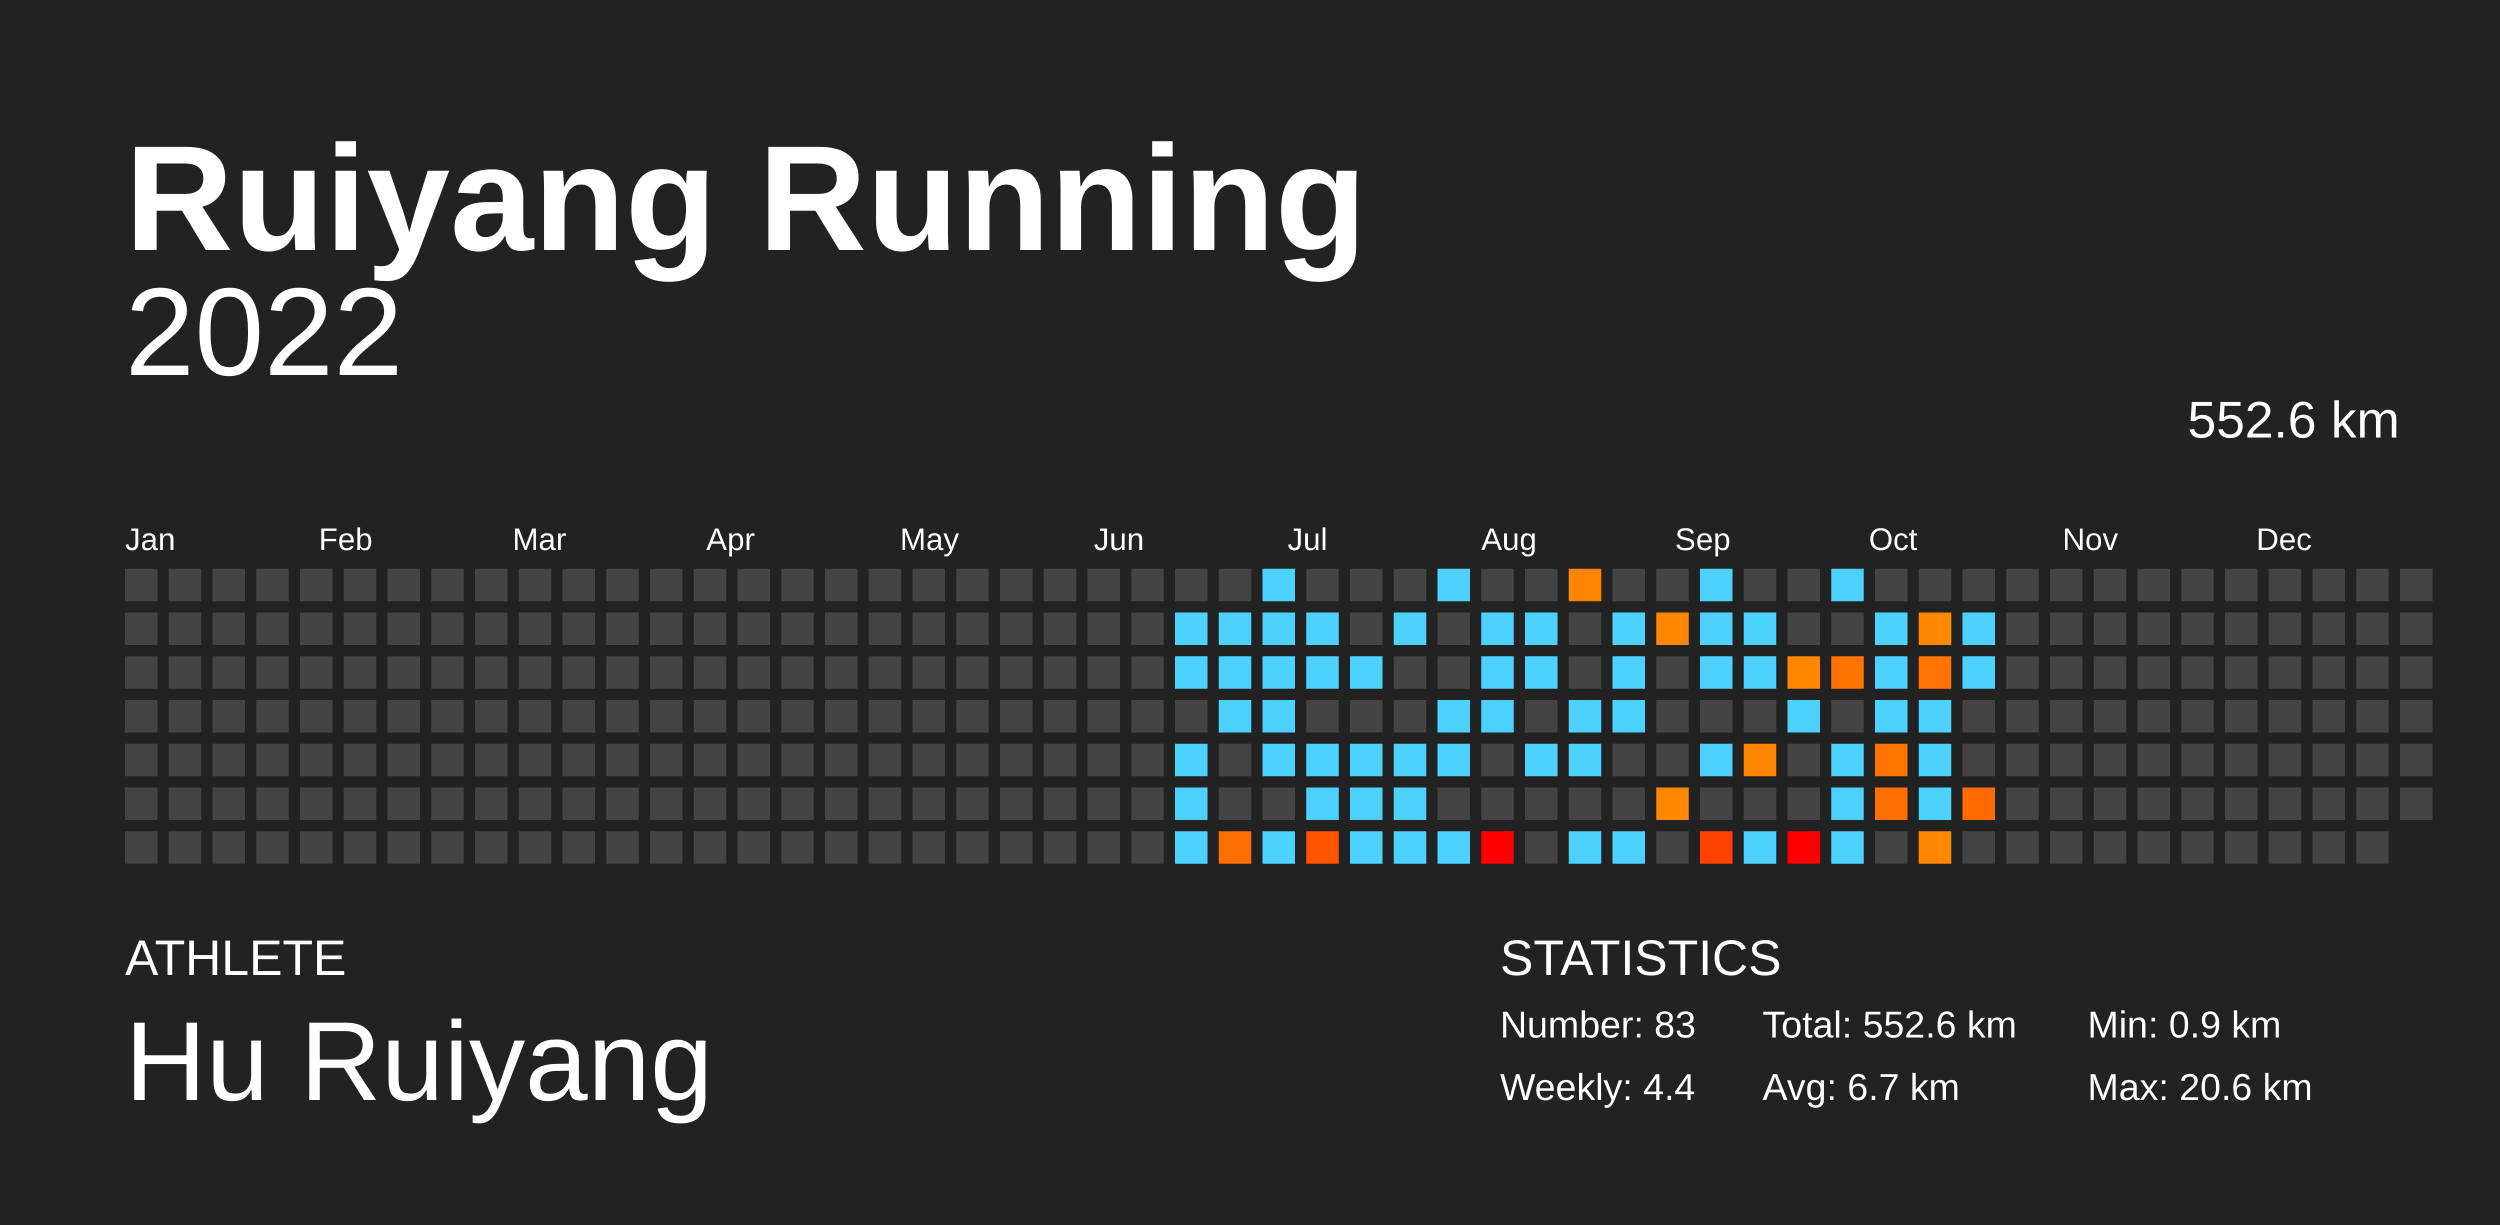
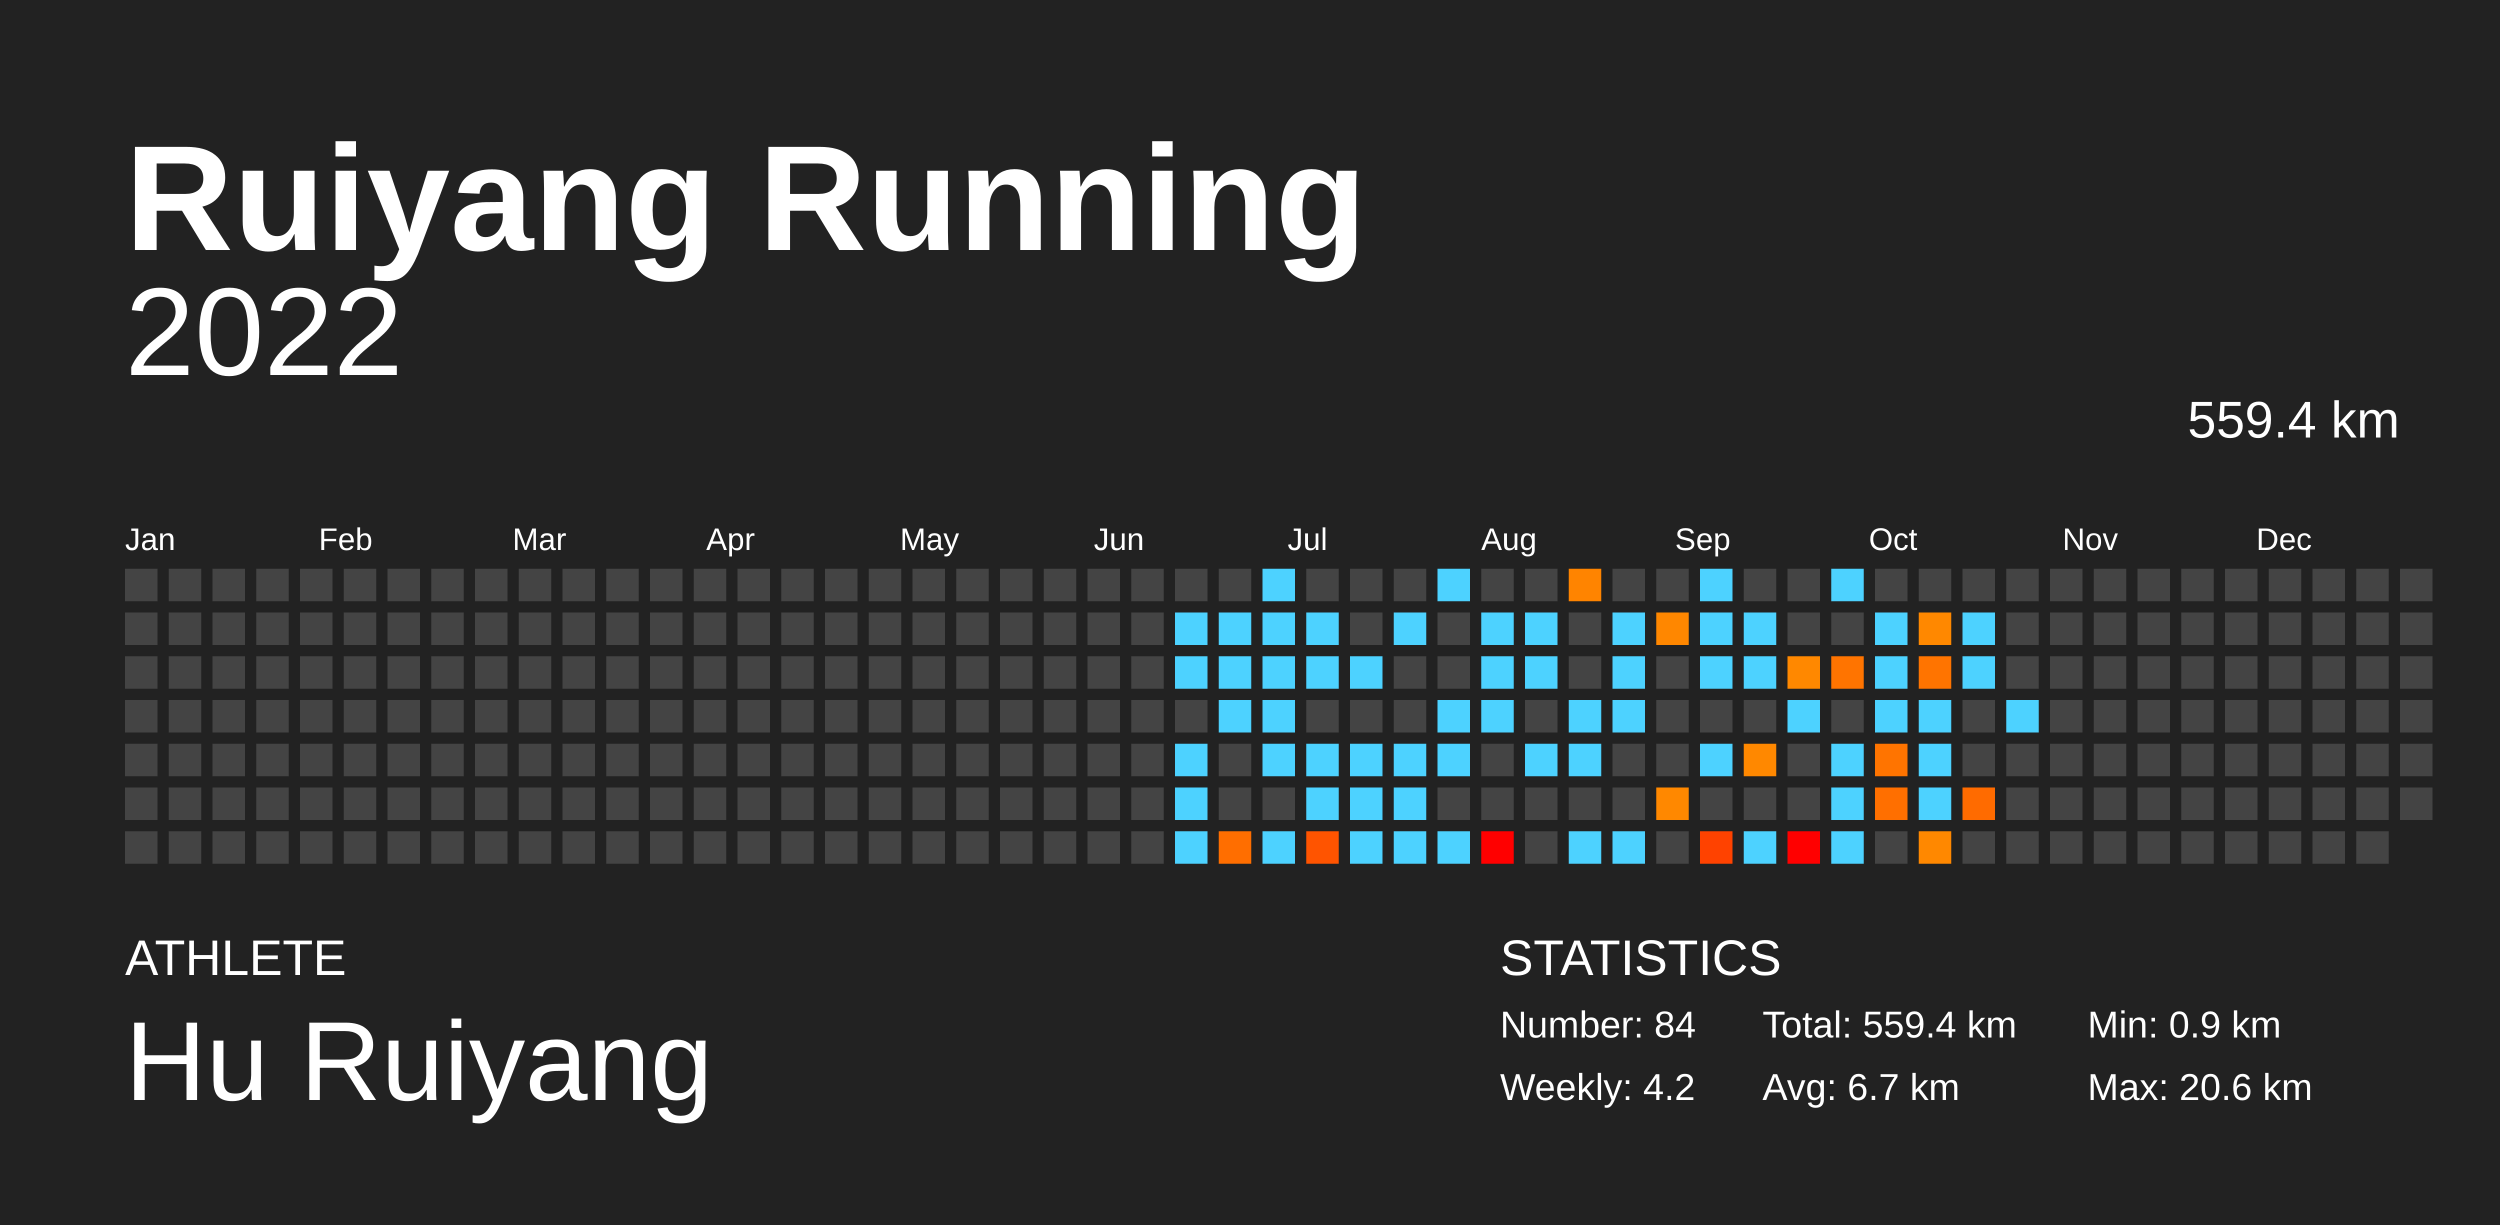
<svg xmlns="http://www.w3.org/2000/svg" baseProfile="full" height="98mm" version="1.1" viewBox="0,0,200,98" width="200mm">
  <defs />
  <rect fill="#222222" height="98" width="200" x="0" y="0" />
  <text fill="#FFFFFF" style="font-size:12px; font-family:Arial; font-weight:bold;" x="10" y="20">Ruiyang Running</text>
  <text fill="#FFFFFF" style="font-size:4px; font-family:Arial" x="10" y="78">ATHLETE</text>
  <text fill="#FFFFFF" style="font-size:9px; font-family:Arial" x="10" y="88">Hu Ruiyang</text>
  <text fill="#FFFFFF" style="font-size:4px; font-family:Arial" x="120" y="78">STATISTICS</text>
-   <text fill="#FFFFFF" style="font-size:3px; font-family:Arial" x="120" y="83">Number: 83</text>
-   <text fill="#FFFFFF" style="font-size:3px; font-family:Arial" x="120" y="88">Weekly: 4.4</text>
-   <text fill="#FFFFFF" style="font-size:3px; font-family:Arial" x="141" y="83">Total: 552.6 km</text>
+   <text fill="#FFFFFF" style="font-size:3px; font-family:Arial" x="120" y="83">Number: 84</text>
+   <text fill="#FFFFFF" style="font-size:3px; font-family:Arial" x="120" y="88">Weekly: 4.2</text>
+   <text fill="#FFFFFF" style="font-size:3px; font-family:Arial" x="141" y="83">Total: 559.4 km</text>
  <text fill="#FFFFFF" style="font-size:3px; font-family:Arial" x="141" y="88">Avg: 6.7 km</text>
  <text fill="#FFFFFF" style="font-size:3px; font-family:Arial" x="167" y="83">Min: 0.9 km</text>
  <text fill="#FFFFFF" style="font-size:3px; font-family:Arial" x="167" y="88">Max: 20.6 km</text>
  <text alignment-baseline="hanging" fill="#FFFFFF" style="font-size:10.0px; font-family:Arial;" x="10" y="30">2022</text>
-   <text alignment-baseline="hanging" fill="#FFFFFF" style="font-size:4.125px; font-family:Arial;" x="175" y="35">552.6 km</text>
+   <text alignment-baseline="hanging" fill="#FFFFFF" style="font-size:4.125px; font-family:Arial;" x="175" y="35">559.4 km</text>
  <text fill="#FFFFFF" style="font-size:2.5px; font-family:Arial" x="10.0" y="44">Jan</text>
  <text fill="#FFFFFF" style="font-size:2.5px; font-family:Arial" x="25.5" y="44">Feb</text>
  <text fill="#FFFFFF" style="font-size:2.5px; font-family:Arial" x="41.0" y="44">Mar</text>
  <text fill="#FFFFFF" style="font-size:2.5px; font-family:Arial" x="56.5" y="44">Apr</text>
  <text fill="#FFFFFF" style="font-size:2.5px; font-family:Arial" x="72.0" y="44">May</text>
  <text fill="#FFFFFF" style="font-size:2.5px; font-family:Arial" x="87.5" y="44">Jun</text>
  <text fill="#FFFFFF" style="font-size:2.5px; font-family:Arial" x="103.0" y="44">Jul</text>
  <text fill="#FFFFFF" style="font-size:2.5px; font-family:Arial" x="118.5" y="44">Aug</text>
  <text fill="#FFFFFF" style="font-size:2.5px; font-family:Arial" x="134.0" y="44">Sep</text>
  <text fill="#FFFFFF" style="font-size:2.5px; font-family:Arial" x="149.5" y="44">Oct</text>
  <text fill="#FFFFFF" style="font-size:2.5px; font-family:Arial" x="165.0" y="44">Nov</text>
  <text fill="#FFFFFF" style="font-size:2.5px; font-family:Arial" x="180.5" y="44">Dec</text>
  <rect fill="#444444" height="2.6" width="2.6" x="10.0" y="45.5" />
  <rect fill="#444444" height="2.6" width="2.6" x="10.0" y="49.0" />
  <rect fill="#444444" height="2.6" width="2.6" x="10.0" y="52.5" />
  <rect fill="#444444" height="2.6" width="2.6" x="10.0" y="56.0" />
  <rect fill="#444444" height="2.6" width="2.6" x="10.0" y="59.5" />
  <rect fill="#444444" height="2.6" width="2.6" x="10.0" y="63.0" />
  <rect fill="#444444" height="2.6" width="2.6" x="10.0" y="66.5" />
  <rect fill="#444444" height="2.6" width="2.6" x="13.5" y="45.5" />
  <rect fill="#444444" height="2.6" width="2.6" x="13.5" y="49.0" />
  <rect fill="#444444" height="2.6" width="2.6" x="13.5" y="52.5" />
  <rect fill="#444444" height="2.6" width="2.6" x="13.5" y="56.0" />
  <rect fill="#444444" height="2.6" width="2.6" x="13.5" y="59.5" />
  <rect fill="#444444" height="2.6" width="2.6" x="13.5" y="63.0" />
  <rect fill="#444444" height="2.6" width="2.6" x="13.5" y="66.5" />
  <rect fill="#444444" height="2.6" width="2.6" x="17.0" y="45.5" />
  <rect fill="#444444" height="2.6" width="2.6" x="17.0" y="49.0" />
  <rect fill="#444444" height="2.6" width="2.6" x="17.0" y="52.5" />
  <rect fill="#444444" height="2.6" width="2.6" x="17.0" y="56.0" />
  <rect fill="#444444" height="2.6" width="2.6" x="17.0" y="59.5" />
  <rect fill="#444444" height="2.6" width="2.6" x="17.0" y="63.0" />
  <rect fill="#444444" height="2.6" width="2.6" x="17.0" y="66.5" />
  <rect fill="#444444" height="2.6" width="2.6" x="20.5" y="45.5" />
  <rect fill="#444444" height="2.6" width="2.6" x="20.5" y="49.0" />
  <rect fill="#444444" height="2.6" width="2.6" x="20.5" y="52.5" />
  <rect fill="#444444" height="2.6" width="2.6" x="20.5" y="56.0" />
  <rect fill="#444444" height="2.6" width="2.6" x="20.5" y="59.5" />
  <rect fill="#444444" height="2.6" width="2.6" x="20.5" y="63.0" />
  <rect fill="#444444" height="2.6" width="2.6" x="20.5" y="66.5" />
  <rect fill="#444444" height="2.6" width="2.6" x="24.0" y="45.5" />
  <rect fill="#444444" height="2.6" width="2.6" x="24.0" y="49.0" />
  <rect fill="#444444" height="2.6" width="2.6" x="24.0" y="52.5" />
  <rect fill="#444444" height="2.6" width="2.6" x="24.0" y="56.0" />
  <rect fill="#444444" height="2.6" width="2.6" x="24.0" y="59.5" />
  <rect fill="#444444" height="2.6" width="2.6" x="24.0" y="63.0" />
  <rect fill="#444444" height="2.6" width="2.6" x="24.0" y="66.5" />
  <rect fill="#444444" height="2.6" width="2.6" x="27.5" y="45.5" />
  <rect fill="#444444" height="2.6" width="2.6" x="27.5" y="49.0" />
  <rect fill="#444444" height="2.6" width="2.6" x="27.5" y="52.5" />
  <rect fill="#444444" height="2.6" width="2.6" x="27.5" y="56.0" />
  <rect fill="#444444" height="2.6" width="2.6" x="27.5" y="59.5" />
  <rect fill="#444444" height="2.6" width="2.6" x="27.5" y="63.0" />
  <rect fill="#444444" height="2.6" width="2.6" x="27.5" y="66.5" />
  <rect fill="#444444" height="2.6" width="2.6" x="31.0" y="45.5" />
  <rect fill="#444444" height="2.6" width="2.6" x="31.0" y="49.0" />
  <rect fill="#444444" height="2.6" width="2.6" x="31.0" y="52.5" />
  <rect fill="#444444" height="2.6" width="2.6" x="31.0" y="56.0" />
  <rect fill="#444444" height="2.6" width="2.6" x="31.0" y="59.5" />
  <rect fill="#444444" height="2.6" width="2.6" x="31.0" y="63.0" />
  <rect fill="#444444" height="2.6" width="2.6" x="31.0" y="66.5" />
  <rect fill="#444444" height="2.6" width="2.6" x="34.5" y="45.5" />
  <rect fill="#444444" height="2.6" width="2.6" x="34.5" y="49.0" />
  <rect fill="#444444" height="2.6" width="2.6" x="34.5" y="52.5" />
  <rect fill="#444444" height="2.6" width="2.6" x="34.5" y="56.0" />
  <rect fill="#444444" height="2.6" width="2.6" x="34.5" y="59.5" />
  <rect fill="#444444" height="2.6" width="2.6" x="34.5" y="63.0" />
  <rect fill="#444444" height="2.6" width="2.6" x="34.5" y="66.5" />
  <rect fill="#444444" height="2.6" width="2.6" x="38.0" y="45.5" />
  <rect fill="#444444" height="2.6" width="2.6" x="38.0" y="49.0" />
  <rect fill="#444444" height="2.6" width="2.6" x="38.0" y="52.5" />
  <rect fill="#444444" height="2.6" width="2.6" x="38.0" y="56.0" />
  <rect fill="#444444" height="2.6" width="2.6" x="38.0" y="59.5" />
  <rect fill="#444444" height="2.6" width="2.6" x="38.0" y="63.0" />
  <rect fill="#444444" height="2.6" width="2.6" x="38.0" y="66.5" />
  <rect fill="#444444" height="2.6" width="2.6" x="41.5" y="45.5" />
  <rect fill="#444444" height="2.6" width="2.6" x="41.5" y="49.0" />
  <rect fill="#444444" height="2.6" width="2.6" x="41.5" y="52.5" />
  <rect fill="#444444" height="2.6" width="2.6" x="41.5" y="56.0" />
  <rect fill="#444444" height="2.6" width="2.6" x="41.5" y="59.5" />
  <rect fill="#444444" height="2.6" width="2.6" x="41.5" y="63.0" />
  <rect fill="#444444" height="2.6" width="2.6" x="41.5" y="66.5" />
  <rect fill="#444444" height="2.6" width="2.6" x="45.0" y="45.5" />
  <rect fill="#444444" height="2.6" width="2.6" x="45.0" y="49.0" />
  <rect fill="#444444" height="2.6" width="2.6" x="45.0" y="52.5" />
  <rect fill="#444444" height="2.6" width="2.6" x="45.0" y="56.0" />
  <rect fill="#444444" height="2.6" width="2.6" x="45.0" y="59.5" />
  <rect fill="#444444" height="2.6" width="2.6" x="45.0" y="63.0" />
  <rect fill="#444444" height="2.6" width="2.6" x="45.0" y="66.5" />
  <rect fill="#444444" height="2.6" width="2.6" x="48.5" y="45.5" />
  <rect fill="#444444" height="2.6" width="2.6" x="48.5" y="49.0" />
  <rect fill="#444444" height="2.6" width="2.6" x="48.5" y="52.5" />
  <rect fill="#444444" height="2.6" width="2.6" x="48.5" y="56.0" />
  <rect fill="#444444" height="2.6" width="2.6" x="48.5" y="59.5" />
  <rect fill="#444444" height="2.6" width="2.6" x="48.5" y="63.0" />
  <rect fill="#444444" height="2.6" width="2.6" x="48.5" y="66.5" />
  <rect fill="#444444" height="2.6" width="2.6" x="52.0" y="45.5" />
  <rect fill="#444444" height="2.6" width="2.6" x="52.0" y="49.0" />
  <rect fill="#444444" height="2.6" width="2.6" x="52.0" y="52.5" />
  <rect fill="#444444" height="2.6" width="2.6" x="52.0" y="56.0" />
  <rect fill="#444444" height="2.6" width="2.6" x="52.0" y="59.5" />
  <rect fill="#444444" height="2.6" width="2.6" x="52.0" y="63.0" />
  <rect fill="#444444" height="2.6" width="2.6" x="52.0" y="66.5" />
  <rect fill="#444444" height="2.6" width="2.6" x="55.5" y="45.5" />
  <rect fill="#444444" height="2.6" width="2.6" x="55.5" y="49.0" />
  <rect fill="#444444" height="2.6" width="2.6" x="55.5" y="52.5" />
  <rect fill="#444444" height="2.6" width="2.6" x="55.5" y="56.0" />
  <rect fill="#444444" height="2.6" width="2.6" x="55.5" y="59.5" />
  <rect fill="#444444" height="2.6" width="2.6" x="55.5" y="63.0" />
  <rect fill="#444444" height="2.6" width="2.6" x="55.5" y="66.5" />
  <rect fill="#444444" height="2.6" width="2.6" x="59.0" y="45.5" />
  <rect fill="#444444" height="2.6" width="2.6" x="59.0" y="49.0" />
  <rect fill="#444444" height="2.6" width="2.6" x="59.0" y="52.5" />
  <rect fill="#444444" height="2.6" width="2.6" x="59.0" y="56.0" />
  <rect fill="#444444" height="2.6" width="2.6" x="59.0" y="59.5" />
  <rect fill="#444444" height="2.6" width="2.6" x="59.0" y="63.0" />
  <rect fill="#444444" height="2.6" width="2.6" x="59.0" y="66.5" />
  <rect fill="#444444" height="2.6" width="2.6" x="62.5" y="45.5" />
  <rect fill="#444444" height="2.6" width="2.6" x="62.5" y="49.0" />
  <rect fill="#444444" height="2.6" width="2.6" x="62.5" y="52.5" />
  <rect fill="#444444" height="2.6" width="2.6" x="62.5" y="56.0" />
  <rect fill="#444444" height="2.6" width="2.6" x="62.5" y="59.5" />
  <rect fill="#444444" height="2.6" width="2.6" x="62.5" y="63.0" />
  <rect fill="#444444" height="2.6" width="2.6" x="62.5" y="66.5" />
  <rect fill="#444444" height="2.6" width="2.6" x="66.0" y="45.5" />
  <rect fill="#444444" height="2.6" width="2.6" x="66.0" y="49.0" />
  <rect fill="#444444" height="2.6" width="2.6" x="66.0" y="52.5" />
  <rect fill="#444444" height="2.6" width="2.6" x="66.0" y="56.0" />
  <rect fill="#444444" height="2.6" width="2.6" x="66.0" y="59.5" />
  <rect fill="#444444" height="2.6" width="2.6" x="66.0" y="63.0" />
  <rect fill="#444444" height="2.6" width="2.6" x="66.0" y="66.5" />
  <rect fill="#444444" height="2.6" width="2.6" x="69.5" y="45.5" />
  <rect fill="#444444" height="2.6" width="2.6" x="69.5" y="49.0" />
  <rect fill="#444444" height="2.6" width="2.6" x="69.5" y="52.5" />
  <rect fill="#444444" height="2.6" width="2.6" x="69.5" y="56.0" />
  <rect fill="#444444" height="2.6" width="2.6" x="69.5" y="59.5" />
  <rect fill="#444444" height="2.6" width="2.6" x="69.5" y="63.0" />
  <rect fill="#444444" height="2.6" width="2.6" x="69.5" y="66.5" />
  <rect fill="#444444" height="2.6" width="2.6" x="73.0" y="45.5" />
  <rect fill="#444444" height="2.6" width="2.6" x="73.0" y="49.0" />
  <rect fill="#444444" height="2.6" width="2.6" x="73.0" y="52.5" />
  <rect fill="#444444" height="2.6" width="2.6" x="73.0" y="56.0" />
  <rect fill="#444444" height="2.6" width="2.6" x="73.0" y="59.5" />
  <rect fill="#444444" height="2.6" width="2.6" x="73.0" y="63.0" />
  <rect fill="#444444" height="2.6" width="2.6" x="73.0" y="66.5" />
  <rect fill="#444444" height="2.6" width="2.6" x="76.5" y="45.5" />
  <rect fill="#444444" height="2.6" width="2.6" x="76.5" y="49.0" />
  <rect fill="#444444" height="2.6" width="2.6" x="76.5" y="52.5" />
  <rect fill="#444444" height="2.6" width="2.6" x="76.5" y="56.0" />
  <rect fill="#444444" height="2.6" width="2.6" x="76.5" y="59.5" />
  <rect fill="#444444" height="2.6" width="2.6" x="76.5" y="63.0" />
  <rect fill="#444444" height="2.6" width="2.6" x="76.5" y="66.5" />
  <rect fill="#444444" height="2.6" width="2.6" x="80.0" y="45.5" />
  <rect fill="#444444" height="2.6" width="2.6" x="80.0" y="49.0" />
  <rect fill="#444444" height="2.6" width="2.6" x="80.0" y="52.5" />
  <rect fill="#444444" height="2.6" width="2.6" x="80.0" y="56.0" />
  <rect fill="#444444" height="2.6" width="2.6" x="80.0" y="59.5" />
  <rect fill="#444444" height="2.6" width="2.6" x="80.0" y="63.0" />
  <rect fill="#444444" height="2.6" width="2.6" x="80.0" y="66.5" />
  <rect fill="#444444" height="2.6" width="2.6" x="83.5" y="45.5" />
  <rect fill="#444444" height="2.6" width="2.6" x="83.5" y="49.0" />
  <rect fill="#444444" height="2.6" width="2.6" x="83.5" y="52.5" />
  <rect fill="#444444" height="2.6" width="2.6" x="83.5" y="56.0" />
  <rect fill="#444444" height="2.6" width="2.6" x="83.5" y="59.5" />
  <rect fill="#444444" height="2.6" width="2.6" x="83.5" y="63.0" />
  <rect fill="#444444" height="2.6" width="2.6" x="83.5" y="66.5" />
  <rect fill="#444444" height="2.6" width="2.6" x="87.0" y="45.5" />
  <rect fill="#444444" height="2.6" width="2.6" x="87.0" y="49.0" />
  <rect fill="#444444" height="2.6" width="2.6" x="87.0" y="52.5" />
  <rect fill="#444444" height="2.6" width="2.6" x="87.0" y="56.0" />
  <rect fill="#444444" height="2.6" width="2.6" x="87.0" y="59.5" />
  <rect fill="#444444" height="2.6" width="2.6" x="87.0" y="63.0" />
  <rect fill="#444444" height="2.6" width="2.6" x="87.0" y="66.5" />
  <rect fill="#444444" height="2.6" width="2.6" x="90.5" y="45.5" />
  <rect fill="#444444" height="2.6" width="2.6" x="90.5" y="49.0" />
  <rect fill="#444444" height="2.6" width="2.6" x="90.5" y="52.5" />
  <rect fill="#444444" height="2.6" width="2.6" x="90.5" y="56.0" />
  <rect fill="#444444" height="2.6" width="2.6" x="90.5" y="59.5" />
  <rect fill="#444444" height="2.6" width="2.6" x="90.5" y="63.0" />
  <rect fill="#444444" height="2.6" width="2.6" x="90.5" y="66.5" />
  <rect fill="#444444" height="2.6" width="2.6" x="94.0" y="45.5" />
  <rect fill="#4dd2ff" height="2.6" width="2.6" x="94.0" y="49.0" />
  <rect fill="#4dd2ff" height="2.6" width="2.6" x="94.0" y="52.5" />
  <rect fill="#444444" height="2.6" width="2.6" x="94.0" y="56.0" />
  <rect fill="#4dd2ff" height="2.6" width="2.6" x="94.0" y="59.5" />
  <rect fill="#4dd2ff" height="2.6" width="2.6" x="94.0" y="63.0" />
  <rect fill="#4dd2ff" height="2.6" width="2.6" x="94.0" y="66.5" />
  <rect fill="#444444" height="2.6" width="2.6" x="97.5" y="45.5" />
  <rect fill="#4dd2ff" height="2.6" width="2.6" x="97.5" y="49.0" />
  <rect fill="#4dd2ff" height="2.6" width="2.6" x="97.5" y="52.5" />
  <rect fill="#4dd2ff" height="2.6" width="2.6" x="97.5" y="56.0" />
  <rect fill="#444444" height="2.6" width="2.6" x="97.5" y="59.5" />
  <rect fill="#444444" height="2.6" width="2.6" x="97.5" y="63.0" />
  <rect fill="#ff6e00" height="2.6" width="2.6" x="97.5" y="66.5" />
  <rect fill="#4dd2ff" height="2.6" width="2.6" x="101.0" y="45.5" />
  <rect fill="#4dd2ff" height="2.6" width="2.6" x="101.0" y="49.0" />
  <rect fill="#4dd2ff" height="2.6" width="2.6" x="101.0" y="52.5" />
  <rect fill="#4dd2ff" height="2.6" width="2.6" x="101.0" y="56.0" />
  <rect fill="#4dd2ff" height="2.6" width="2.6" x="101.0" y="59.5" />
  <rect fill="#444444" height="2.6" width="2.6" x="101.0" y="63.0" />
  <rect fill="#4dd2ff" height="2.6" width="2.6" x="101.0" y="66.5" />
  <rect fill="#444444" height="2.6" width="2.6" x="104.5" y="45.5" />
  <rect fill="#4dd2ff" height="2.6" width="2.6" x="104.5" y="49.0" />
  <rect fill="#4dd2ff" height="2.6" width="2.6" x="104.5" y="52.5" />
  <rect fill="#444444" height="2.6" width="2.6" x="104.5" y="56.0" />
  <rect fill="#4dd2ff" height="2.6" width="2.6" x="104.5" y="59.5" />
  <rect fill="#4dd2ff" height="2.6" width="2.6" x="104.5" y="63.0" />
  <rect fill="#ff5400" height="2.6" width="2.6" x="104.5" y="66.5" />
  <rect fill="#444444" height="2.6" width="2.6" x="108.0" y="45.5" />
  <rect fill="#444444" height="2.6" width="2.6" x="108.0" y="49.0" />
  <rect fill="#4dd2ff" height="2.6" width="2.6" x="108.0" y="52.5" />
  <rect fill="#444444" height="2.6" width="2.6" x="108.0" y="56.0" />
  <rect fill="#4dd2ff" height="2.6" width="2.6" x="108.0" y="59.5" />
  <rect fill="#4dd2ff" height="2.6" width="2.6" x="108.0" y="63.0" />
  <rect fill="#4dd2ff" height="2.6" width="2.6" x="108.0" y="66.5" />
  <rect fill="#444444" height="2.6" width="2.6" x="111.5" y="45.5" />
  <rect fill="#4dd2ff" height="2.6" width="2.6" x="111.5" y="49.0" />
  <rect fill="#444444" height="2.6" width="2.6" x="111.5" y="52.5" />
  <rect fill="#444444" height="2.6" width="2.6" x="111.5" y="56.0" />
  <rect fill="#4dd2ff" height="2.6" width="2.6" x="111.5" y="59.5" />
  <rect fill="#4dd2ff" height="2.6" width="2.6" x="111.5" y="63.0" />
  <rect fill="#4dd2ff" height="2.6" width="2.6" x="111.5" y="66.5" />
  <rect fill="#4dd2ff" height="2.6" width="2.6" x="115.0" y="45.5" />
  <rect fill="#444444" height="2.6" width="2.6" x="115.0" y="49.0" />
  <rect fill="#444444" height="2.6" width="2.6" x="115.0" y="52.5" />
  <rect fill="#4dd2ff" height="2.6" width="2.6" x="115.0" y="56.0" />
  <rect fill="#4dd2ff" height="2.6" width="2.6" x="115.0" y="59.5" />
  <rect fill="#444444" height="2.6" width="2.6" x="115.0" y="63.0" />
  <rect fill="#4dd2ff" height="2.6" width="2.6" x="115.0" y="66.5" />
  <rect fill="#444444" height="2.6" width="2.6" x="118.5" y="45.5" />
  <rect fill="#4dd2ff" height="2.6" width="2.6" x="118.5" y="49.0" />
  <rect fill="#4dd2ff" height="2.6" width="2.6" x="118.5" y="52.5" />
  <rect fill="#4dd2ff" height="2.6" width="2.6" x="118.5" y="56.0" />
  <rect fill="#444444" height="2.6" width="2.6" x="118.5" y="59.5" />
  <rect fill="#444444" height="2.6" width="2.6" x="118.5" y="63.0" />
  <rect fill="red" height="2.6" width="2.6" x="118.5" y="66.5" />
  <rect fill="#444444" height="2.6" width="2.6" x="122.0" y="45.5" />
  <rect fill="#4dd2ff" height="2.6" width="2.6" x="122.0" y="49.0" />
  <rect fill="#4dd2ff" height="2.6" width="2.6" x="122.0" y="52.5" />
  <rect fill="#444444" height="2.6" width="2.6" x="122.0" y="56.0" />
  <rect fill="#4dd2ff" height="2.6" width="2.6" x="122.0" y="59.5" />
  <rect fill="#444444" height="2.6" width="2.6" x="122.0" y="63.0" />
  <rect fill="#444444" height="2.6" width="2.6" x="122.0" y="66.5" />
  <rect fill="#ff8400" height="2.6" width="2.6" x="125.5" y="45.5" />
  <rect fill="#444444" height="2.6" width="2.6" x="125.5" y="49.0" />
  <rect fill="#444444" height="2.6" width="2.6" x="125.5" y="52.5" />
  <rect fill="#4dd2ff" height="2.6" width="2.6" x="125.5" y="56.0" />
  <rect fill="#4dd2ff" height="2.6" width="2.6" x="125.5" y="59.5" />
  <rect fill="#444444" height="2.6" width="2.6" x="125.5" y="63.0" />
  <rect fill="#4dd2ff" height="2.6" width="2.6" x="125.5" y="66.5" />
  <rect fill="#444444" height="2.6" width="2.6" x="129.0" y="45.5" />
  <rect fill="#4dd2ff" height="2.6" width="2.6" x="129.0" y="49.0" />
  <rect fill="#4dd2ff" height="2.6" width="2.6" x="129.0" y="52.5" />
  <rect fill="#4dd2ff" height="2.6" width="2.6" x="129.0" y="56.0" />
  <rect fill="#444444" height="2.6" width="2.6" x="129.0" y="59.5" />
  <rect fill="#444444" height="2.6" width="2.6" x="129.0" y="63.0" />
  <rect fill="#4dd2ff" height="2.6" width="2.6" x="129.0" y="66.5" />
  <rect fill="#444444" height="2.6" width="2.6" x="132.5" y="45.5" />
  <rect fill="#ff8700" height="2.6" width="2.6" x="132.5" y="49.0" />
  <rect fill="#444444" height="2.6" width="2.6" x="132.5" y="52.5" />
  <rect fill="#444444" height="2.6" width="2.6" x="132.5" y="56.0" />
  <rect fill="#444444" height="2.6" width="2.6" x="132.5" y="59.5" />
  <rect fill="#ff8800" height="2.6" width="2.6" x="132.5" y="63.0" />
  <rect fill="#444444" height="2.6" width="2.6" x="132.5" y="66.5" />
  <rect fill="#4dd2ff" height="2.6" width="2.6" x="136.0" y="45.5" />
  <rect fill="#4dd2ff" height="2.6" width="2.6" x="136.0" y="49.0" />
  <rect fill="#4dd2ff" height="2.6" width="2.6" x="136.0" y="52.5" />
  <rect fill="#444444" height="2.6" width="2.6" x="136.0" y="56.0" />
  <rect fill="#4dd2ff" height="2.6" width="2.6" x="136.0" y="59.5" />
  <rect fill="#444444" height="2.6" width="2.6" x="136.0" y="63.0" />
  <rect fill="#ff4200" height="2.6" width="2.6" x="136.0" y="66.5" />
  <rect fill="#444444" height="2.6" width="2.6" x="139.5" y="45.5" />
  <rect fill="#4dd2ff" height="2.6" width="2.6" x="139.5" y="49.0" />
  <rect fill="#4dd2ff" height="2.6" width="2.6" x="139.5" y="52.5" />
  <rect fill="#444444" height="2.6" width="2.6" x="139.5" y="56.0" />
  <rect fill="#ff8800" height="2.6" width="2.6" x="139.5" y="59.5" />
  <rect fill="#444444" height="2.6" width="2.6" x="139.5" y="63.0" />
  <rect fill="#4dd2ff" height="2.6" width="2.6" x="139.5" y="66.5" />
  <rect fill="#444444" height="2.6" width="2.6" x="143.0" y="45.5" />
  <rect fill="#444444" height="2.6" width="2.6" x="143.0" y="49.0" />
  <rect fill="#ff8800" height="2.6" width="2.6" x="143.0" y="52.5" />
  <rect fill="#4dd2ff" height="2.6" width="2.6" x="143.0" y="56.0" />
  <rect fill="#444444" height="2.6" width="2.6" x="143.0" y="59.5" />
  <rect fill="#444444" height="2.6" width="2.6" x="143.0" y="63.0" />
  <rect fill="red" height="2.6" width="2.6" x="143.0" y="66.5" />
  <rect fill="#4dd2ff" height="2.6" width="2.6" x="146.5" y="45.5" />
  <rect fill="#444444" height="2.6" width="2.6" x="146.5" y="49.0" />
  <rect fill="#ff7400" height="2.6" width="2.6" x="146.5" y="52.5" />
  <rect fill="#444444" height="2.6" width="2.6" x="146.5" y="56.0" />
  <rect fill="#4dd2ff" height="2.6" width="2.6" x="146.5" y="59.5" />
  <rect fill="#4dd2ff" height="2.6" width="2.6" x="146.5" y="63.0" />
  <rect fill="#4dd2ff" height="2.6" width="2.6" x="146.5" y="66.5" />
  <rect fill="#444444" height="2.6" width="2.6" x="150.0" y="45.5" />
  <rect fill="#4dd2ff" height="2.6" width="2.6" x="150.0" y="49.0" />
  <rect fill="#4dd2ff" height="2.6" width="2.6" x="150.0" y="52.5" />
  <rect fill="#4dd2ff" height="2.6" width="2.6" x="150.0" y="56.0" />
  <rect fill="#ff7400" height="2.6" width="2.6" x="150.0" y="59.5" />
  <rect fill="#ff6f00" height="2.6" width="2.6" x="150.0" y="63.0" />
  <rect fill="#444444" height="2.6" width="2.6" x="150.0" y="66.5" />
  <rect fill="#444444" height="2.6" width="2.6" x="153.5" y="45.5" />
  <rect fill="#ff8800" height="2.6" width="2.6" x="153.5" y="49.0" />
  <rect fill="#ff7400" height="2.6" width="2.6" x="153.5" y="52.5" />
  <rect fill="#4dd2ff" height="2.6" width="2.6" x="153.5" y="56.0" />
  <rect fill="#4dd2ff" height="2.6" width="2.6" x="153.5" y="59.5" />
  <rect fill="#4dd2ff" height="2.6" width="2.6" x="153.5" y="63.0" />
  <rect fill="#ff8800" height="2.6" width="2.6" x="153.5" y="66.5" />
  <rect fill="#444444" height="2.6" width="2.6" x="157.0" y="45.5" />
  <rect fill="#4dd2ff" height="2.6" width="2.6" x="157.0" y="49.0" />
  <rect fill="#4dd2ff" height="2.6" width="2.6" x="157.0" y="52.5" />
  <rect fill="#444444" height="2.6" width="2.6" x="157.0" y="56.0" />
  <rect fill="#444444" height="2.6" width="2.6" x="157.0" y="59.5" />
  <rect fill="#ff6b00" height="2.6" width="2.6" x="157.0" y="63.0" />
  <rect fill="#444444" height="2.6" width="2.6" x="157.0" y="66.5" />
  <rect fill="#444444" height="2.6" width="2.6" x="160.5" y="45.5" />
  <rect fill="#444444" height="2.6" width="2.6" x="160.5" y="49.0" />
  <rect fill="#444444" height="2.6" width="2.6" x="160.5" y="52.5" />
-   <rect fill="#444444" height="2.6" width="2.6" x="160.5" y="56.0" />
+   <rect fill="#4dd2ff" height="2.6" width="2.6" x="160.5" y="56.0" />
  <rect fill="#444444" height="2.6" width="2.6" x="160.5" y="59.5" />
  <rect fill="#444444" height="2.6" width="2.6" x="160.5" y="63.0" />
  <rect fill="#444444" height="2.6" width="2.6" x="160.5" y="66.5" />
  <rect fill="#444444" height="2.6" width="2.6" x="164.0" y="45.5" />
  <rect fill="#444444" height="2.6" width="2.6" x="164.0" y="49.0" />
  <rect fill="#444444" height="2.6" width="2.6" x="164.0" y="52.5" />
  <rect fill="#444444" height="2.6" width="2.6" x="164.0" y="56.0" />
  <rect fill="#444444" height="2.6" width="2.6" x="164.0" y="59.5" />
  <rect fill="#444444" height="2.6" width="2.6" x="164.0" y="63.0" />
  <rect fill="#444444" height="2.6" width="2.6" x="164.0" y="66.5" />
  <rect fill="#444444" height="2.6" width="2.6" x="167.5" y="45.5" />
  <rect fill="#444444" height="2.6" width="2.6" x="167.5" y="49.0" />
  <rect fill="#444444" height="2.6" width="2.6" x="167.5" y="52.5" />
  <rect fill="#444444" height="2.6" width="2.6" x="167.5" y="56.0" />
  <rect fill="#444444" height="2.6" width="2.6" x="167.5" y="59.5" />
  <rect fill="#444444" height="2.6" width="2.6" x="167.5" y="63.0" />
  <rect fill="#444444" height="2.6" width="2.6" x="167.5" y="66.5" />
  <rect fill="#444444" height="2.6" width="2.6" x="171.0" y="45.5" />
  <rect fill="#444444" height="2.6" width="2.6" x="171.0" y="49.0" />
  <rect fill="#444444" height="2.6" width="2.6" x="171.0" y="52.5" />
  <rect fill="#444444" height="2.6" width="2.6" x="171.0" y="56.0" />
  <rect fill="#444444" height="2.6" width="2.6" x="171.0" y="59.5" />
  <rect fill="#444444" height="2.6" width="2.6" x="171.0" y="63.0" />
  <rect fill="#444444" height="2.6" width="2.6" x="171.0" y="66.5" />
  <rect fill="#444444" height="2.6" width="2.6" x="174.5" y="45.5" />
  <rect fill="#444444" height="2.6" width="2.6" x="174.5" y="49.0" />
  <rect fill="#444444" height="2.6" width="2.6" x="174.5" y="52.5" />
  <rect fill="#444444" height="2.6" width="2.6" x="174.5" y="56.0" />
  <rect fill="#444444" height="2.6" width="2.6" x="174.5" y="59.5" />
  <rect fill="#444444" height="2.6" width="2.6" x="174.5" y="63.0" />
  <rect fill="#444444" height="2.6" width="2.6" x="174.5" y="66.5" />
  <rect fill="#444444" height="2.6" width="2.6" x="178.0" y="45.5" />
  <rect fill="#444444" height="2.6" width="2.6" x="178.0" y="49.0" />
  <rect fill="#444444" height="2.6" width="2.6" x="178.0" y="52.5" />
  <rect fill="#444444" height="2.6" width="2.6" x="178.0" y="56.0" />
  <rect fill="#444444" height="2.6" width="2.6" x="178.0" y="59.5" />
  <rect fill="#444444" height="2.6" width="2.6" x="178.0" y="63.0" />
  <rect fill="#444444" height="2.6" width="2.6" x="178.0" y="66.5" />
  <rect fill="#444444" height="2.6" width="2.6" x="181.5" y="45.5" />
  <rect fill="#444444" height="2.6" width="2.6" x="181.5" y="49.0" />
  <rect fill="#444444" height="2.6" width="2.6" x="181.5" y="52.5" />
  <rect fill="#444444" height="2.6" width="2.6" x="181.5" y="56.0" />
  <rect fill="#444444" height="2.6" width="2.6" x="181.5" y="59.5" />
  <rect fill="#444444" height="2.6" width="2.6" x="181.5" y="63.0" />
  <rect fill="#444444" height="2.6" width="2.6" x="181.5" y="66.5" />
  <rect fill="#444444" height="2.6" width="2.6" x="185.0" y="45.5" />
  <rect fill="#444444" height="2.6" width="2.6" x="185.0" y="49.0" />
  <rect fill="#444444" height="2.6" width="2.6" x="185.0" y="52.5" />
  <rect fill="#444444" height="2.6" width="2.6" x="185.0" y="56.0" />
  <rect fill="#444444" height="2.6" width="2.6" x="185.0" y="59.5" />
  <rect fill="#444444" height="2.6" width="2.6" x="185.0" y="63.0" />
  <rect fill="#444444" height="2.6" width="2.6" x="185.0" y="66.5" />
  <rect fill="#444444" height="2.6" width="2.6" x="188.5" y="45.5" />
  <rect fill="#444444" height="2.6" width="2.6" x="188.5" y="49.0" />
  <rect fill="#444444" height="2.6" width="2.6" x="188.5" y="52.5" />
  <rect fill="#444444" height="2.6" width="2.6" x="188.5" y="56.0" />
  <rect fill="#444444" height="2.6" width="2.6" x="188.5" y="59.5" />
  <rect fill="#444444" height="2.6" width="2.6" x="188.5" y="63.0" />
  <rect fill="#444444" height="2.6" width="2.6" x="188.5" y="66.5" />
  <rect fill="#444444" height="2.6" width="2.6" x="192.0" y="45.5" />
  <rect fill="#444444" height="2.6" width="2.6" x="192.0" y="49.0" />
  <rect fill="#444444" height="2.6" width="2.6" x="192.0" y="52.5" />
  <rect fill="#444444" height="2.6" width="2.6" x="192.0" y="56.0" />
  <rect fill="#444444" height="2.6" width="2.6" x="192.0" y="59.5" />
  <rect fill="#444444" height="2.6" width="2.6" x="192.0" y="63.0" />
</svg>
